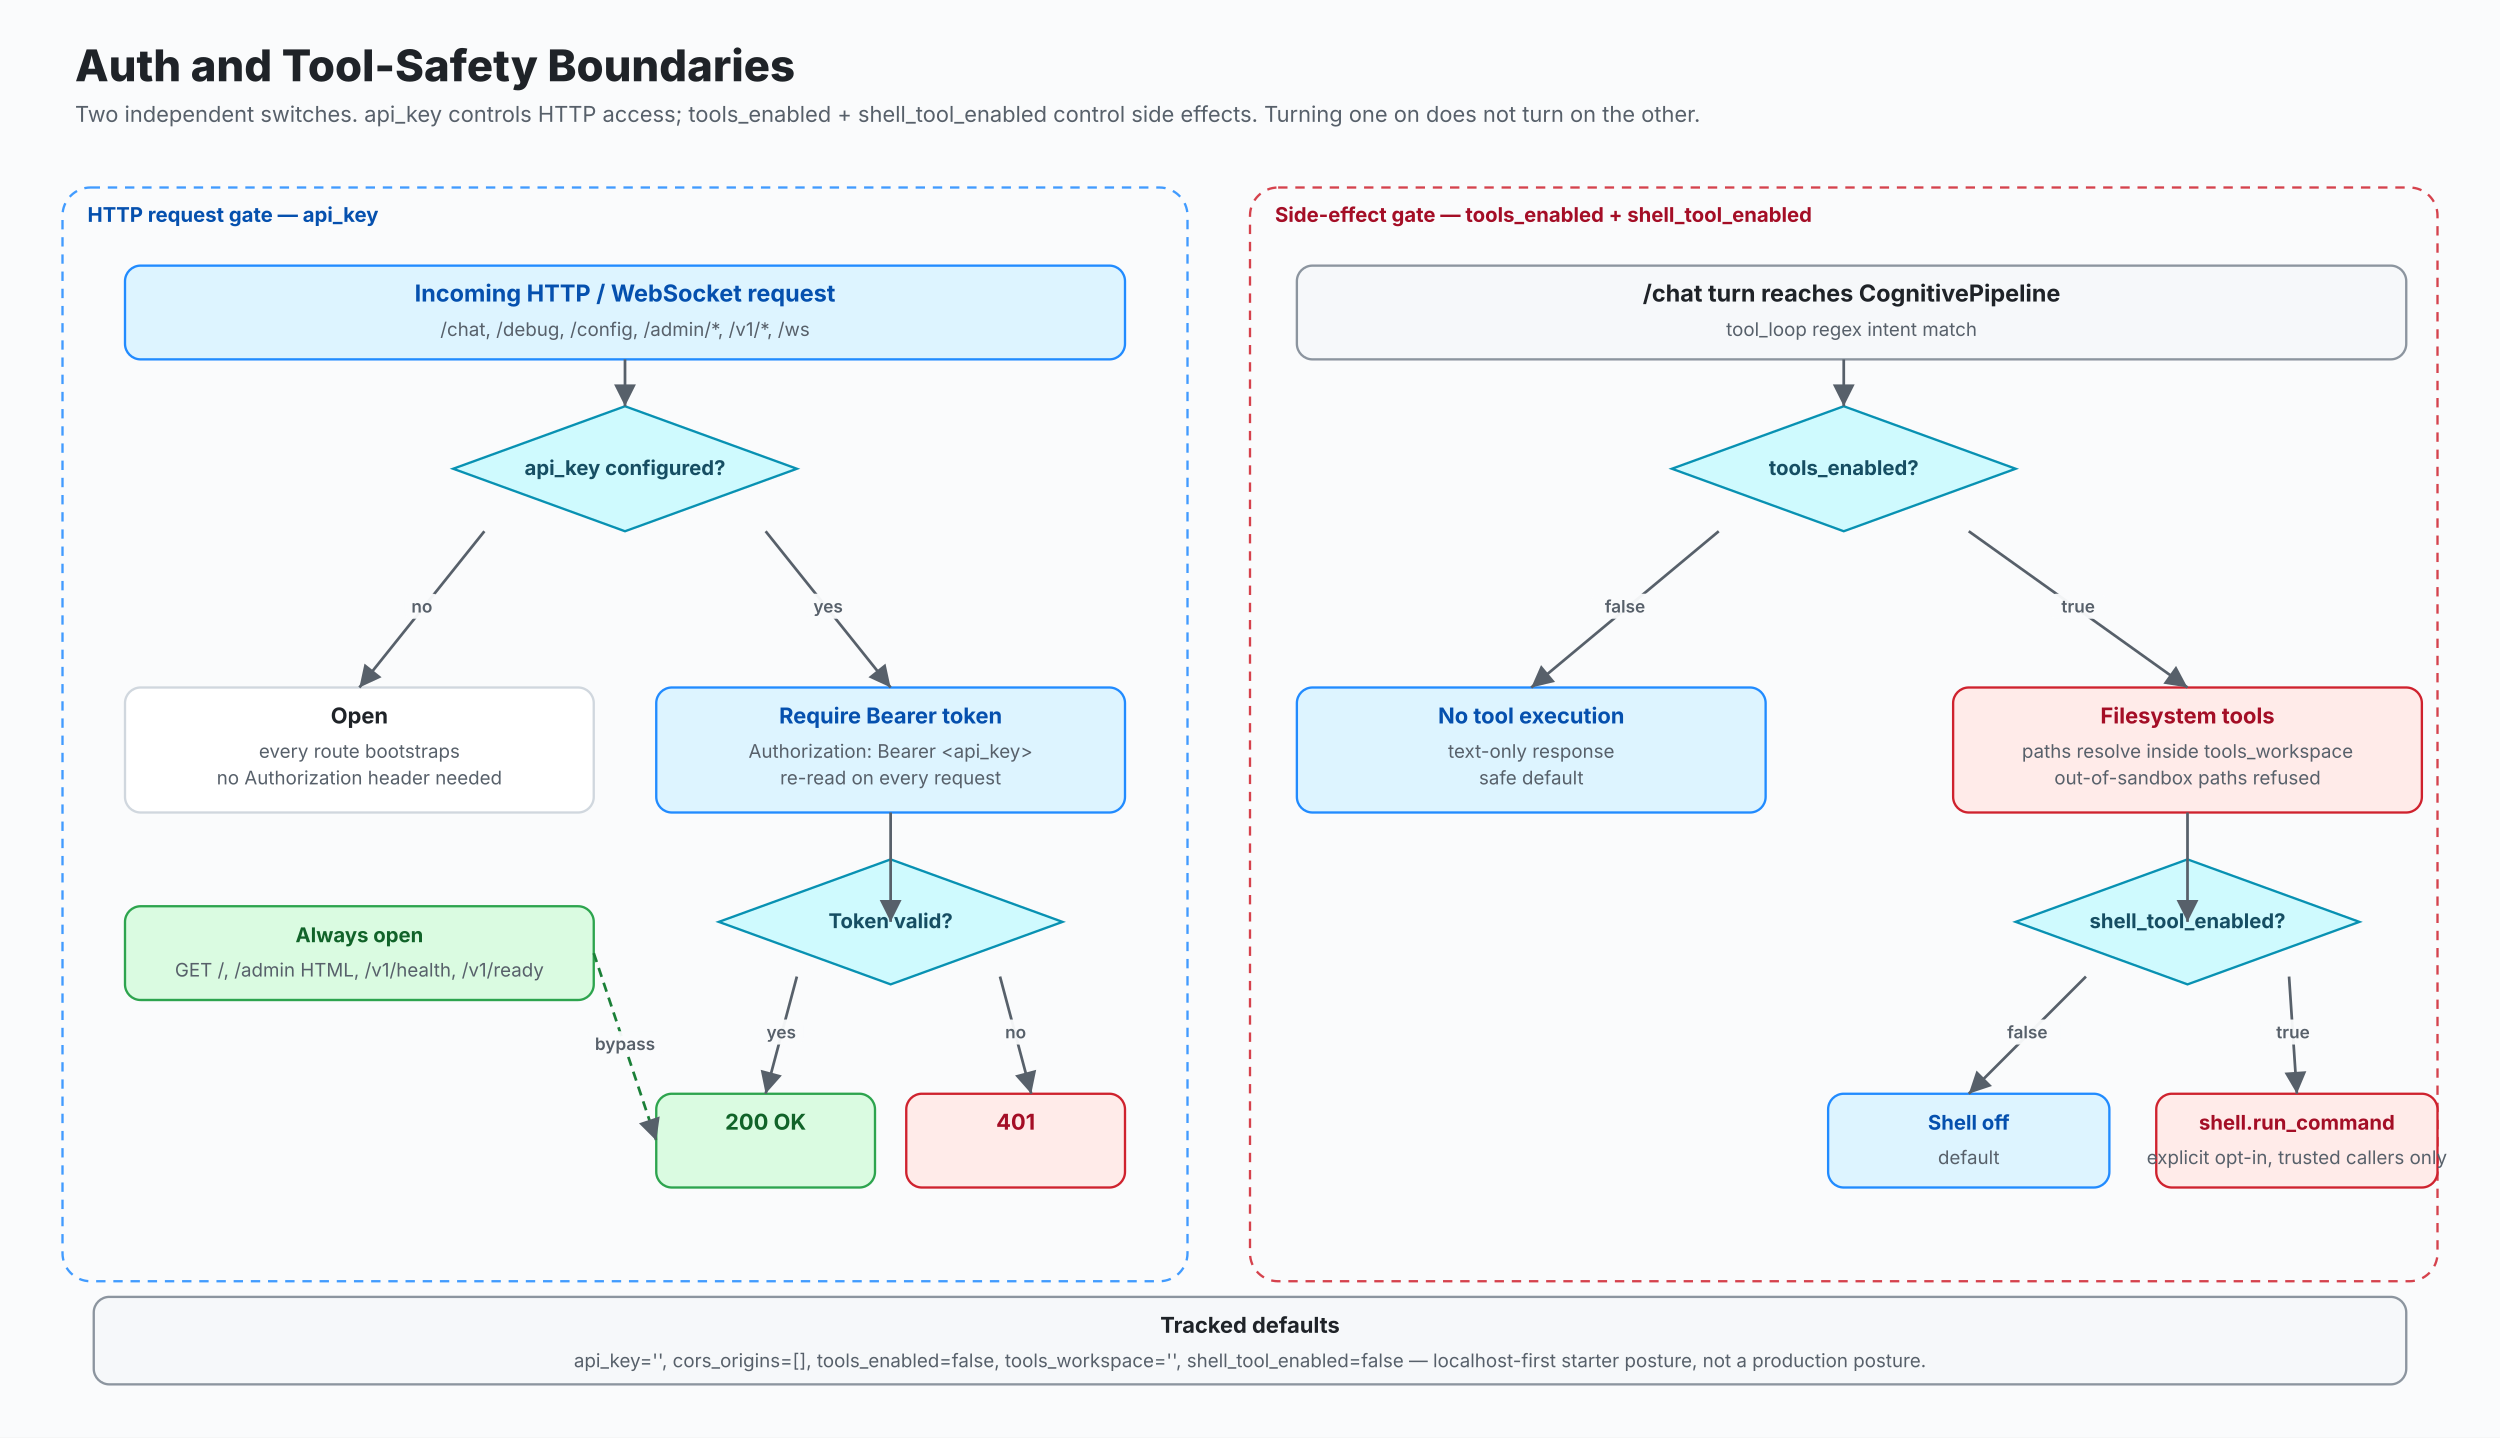
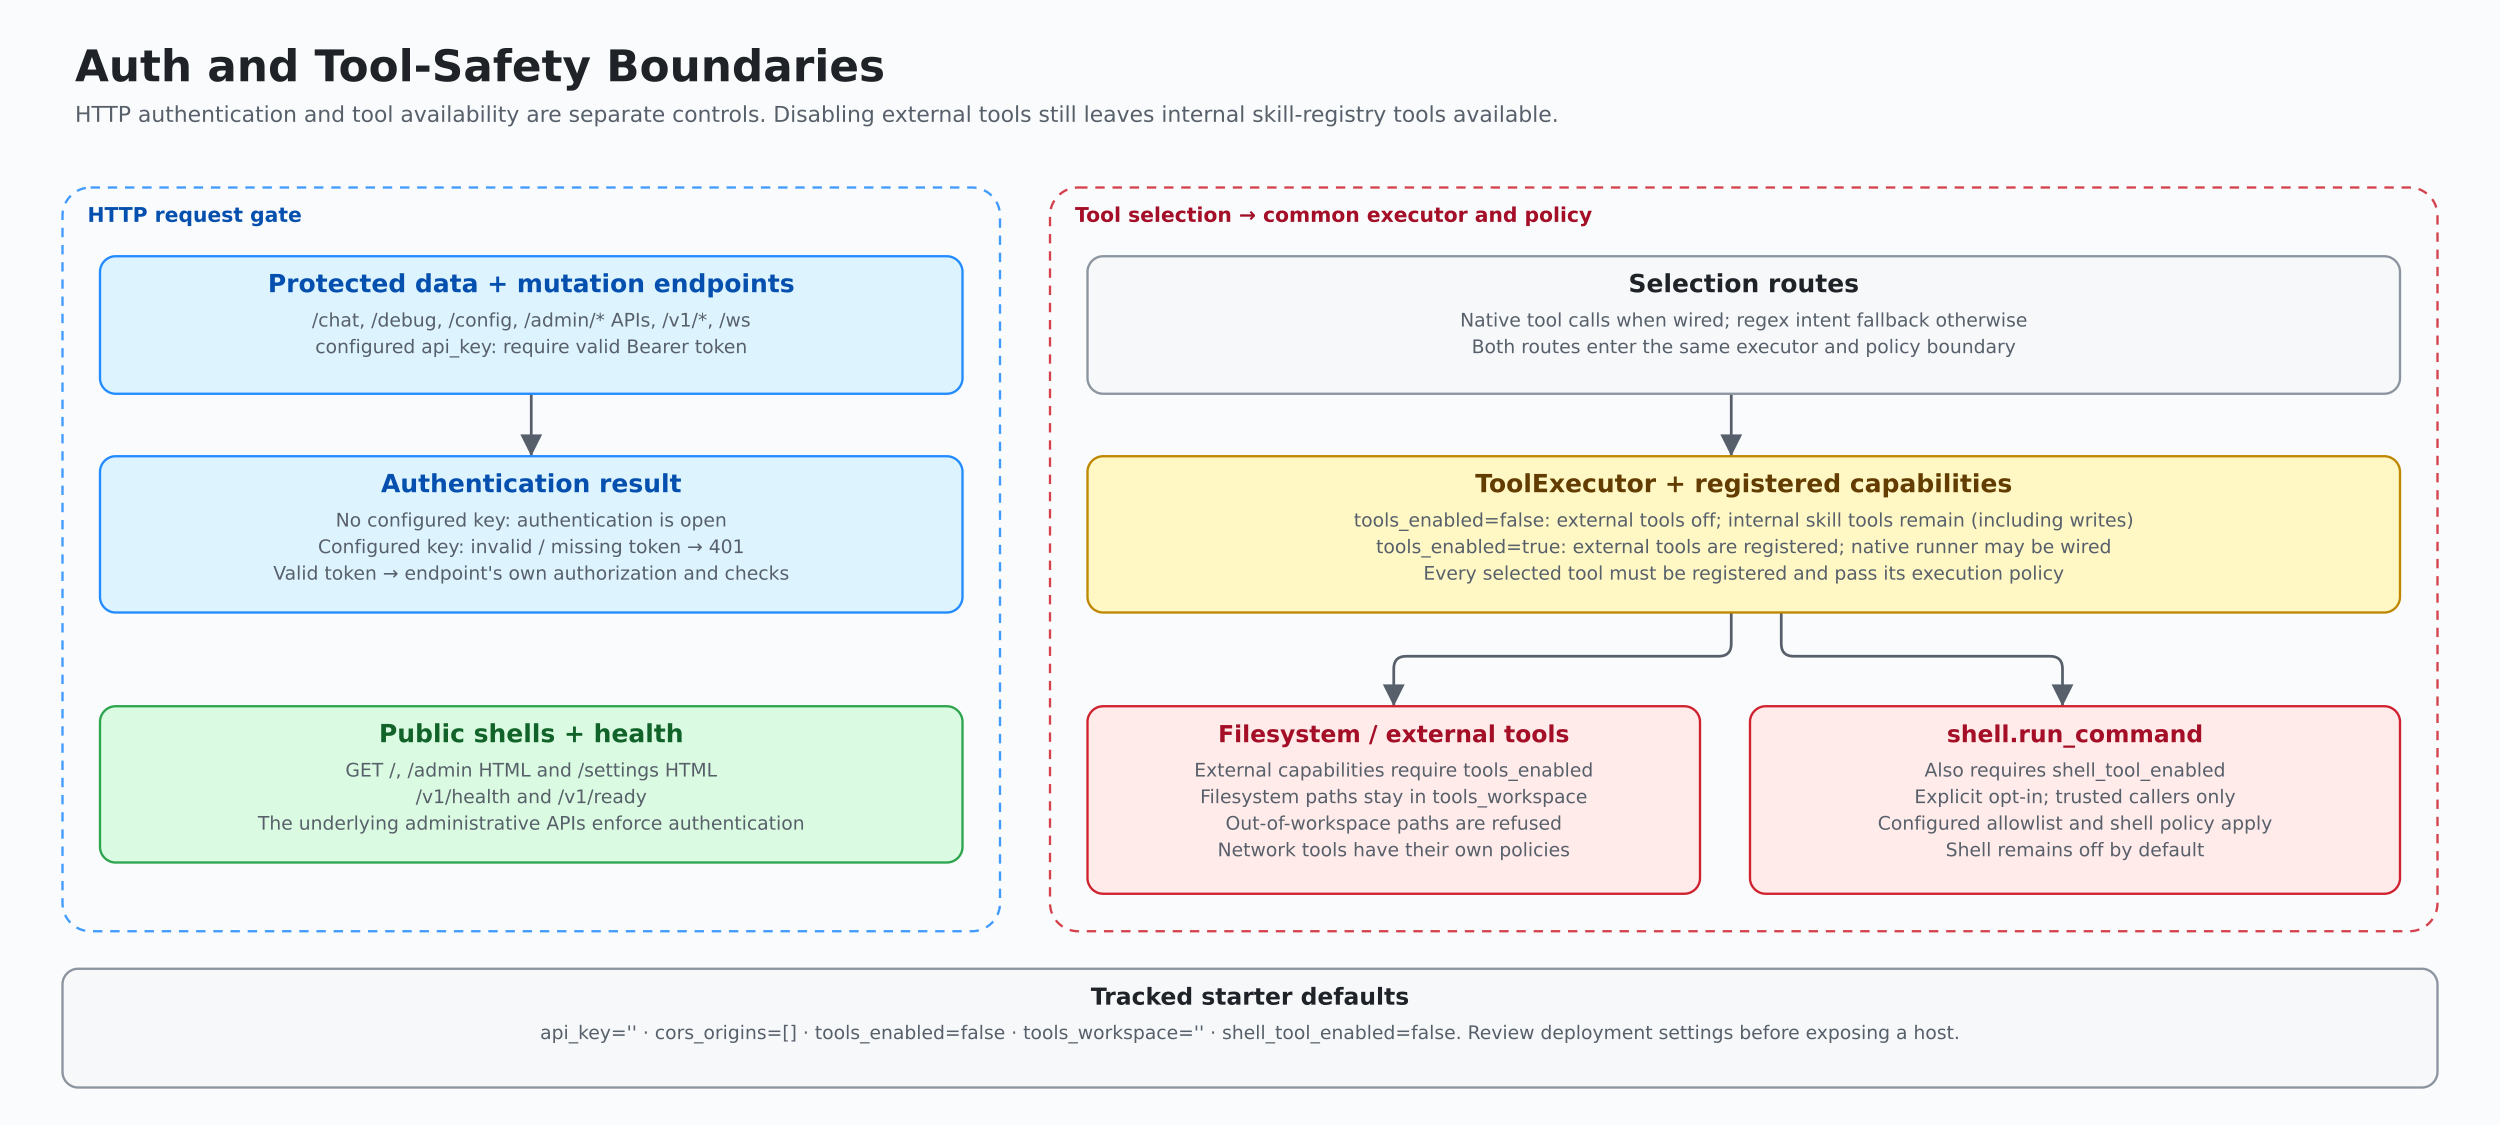
- <svg xmlns="http://www.w3.org/2000/svg" width="1600" height="920" viewBox="0 0 1600 920" role="img" aria-labelledby="title desc">
+ <svg xmlns="http://www.w3.org/2000/svg" width="1600" height="720" viewBox="0 0 1600 720" role="img" aria-labelledby="auth-and-tool-safety-boundaries-title auth-and-tool-safety-boundaries-desc">
  <defs>
    <marker id="arrowhead" markerWidth="10" markerHeight="10" refX="9" refY="5" orient="auto" markerUnits="strokeWidth">
      <path d="M1,1 L9,5 L1,9 Z" fill="#57606a" />
    </marker>
  </defs>
  <rect width="100%" height="100%" fill="#fafbfc" />
-   <text x="48" y="52" text-anchor="start" font-family="'Inter', 'Segoe UI', -apple-system, BlinkMacSystemFont, Arial, sans-serif" font-size="28" font-weight="800" fill="#1f2328">Auth and Tool-Safety Boundaries</text>
-   <text x="48" y="78" text-anchor="start" font-family="'Inter', 'Segoe UI', -apple-system, BlinkMacSystemFont, Arial, sans-serif" font-size="14" font-weight="400" fill="#57606a">Two independent switches. api_key controls HTTP access; tools_enabled + shell_tool_enabled control side effects. Turning one on does not turn on the other.</text>
-   <rect x="40" y="120" width="720" height="700" rx="18" fill="none" stroke="#218bff" stroke-width="1.5" stroke-dasharray="6 5" opacity="0.85" />
-   <text x="56" y="142" text-anchor="start" font-family="'Inter', 'Segoe UI', -apple-system, BlinkMacSystemFont, Arial, sans-serif" font-size="13" font-weight="700" fill="#0550ae">HTTP request gate — api_key</text>
-   <rect x="800" y="120" width="760" height="700" rx="18" fill="none" stroke="#cf222e" stroke-width="1.5" stroke-dasharray="6 5" opacity="0.85" />
-   <text x="816" y="142" text-anchor="start" font-family="'Inter', 'Segoe UI', -apple-system, BlinkMacSystemFont, Arial, sans-serif" font-size="13" font-weight="700" fill="#a40e26">Side-effect gate — tools_enabled + shell_tool_enabled</text>
-   <rect x="80" y="170" width="640" height="60" rx="10" fill="#ddf4ff" stroke="#218bff" stroke-width="1.5" />
-   <text x="400.0" y="193" text-anchor="middle" font-family="'Inter', 'Segoe UI', -apple-system, BlinkMacSystemFont, Arial, sans-serif" font-size="15" font-weight="700" fill="#0550ae">Incoming HTTP / WebSocket request</text>
-   <text x="400.0" y="215" text-anchor="middle" font-family="'Inter', 'Segoe UI', -apple-system, BlinkMacSystemFont, Arial, sans-serif" font-size="12" font-weight="400" fill="#57606a">/chat, /debug, /config, /admin/*, /v1/*, /ws</text>
-   <polygon points="400,260.0 510.0,300 400,340.0 290.0,300" fill="#cffafe" stroke="#0891b2" stroke-width="1.5" />
-   <text x="400" y="304" text-anchor="middle" font-family="'Inter', 'Segoe UI', -apple-system, BlinkMacSystemFont, Arial, sans-serif" font-size="13" font-weight="700" fill="#164e63">api_key configured?</text>
-   <rect x="80" y="440" width="300" height="80" rx="10" fill="#ffffff" stroke="#d0d7de" stroke-width="1.5" />
-   <text x="230.0" y="463" text-anchor="middle" font-family="'Inter', 'Segoe UI', -apple-system, BlinkMacSystemFont, Arial, sans-serif" font-size="14" font-weight="700" fill="#1f2328">Open</text>
-   <text x="230.0" y="485" text-anchor="middle" font-family="'Inter', 'Segoe UI', -apple-system, BlinkMacSystemFont, Arial, sans-serif" font-size="12" font-weight="400" fill="#57606a">every route bootstraps</text>
-   <text x="230.0" y="502" text-anchor="middle" font-family="'Inter', 'Segoe UI', -apple-system, BlinkMacSystemFont, Arial, sans-serif" font-size="12" font-weight="400" fill="#57606a">no Authorization header needed</text>
-   <rect x="420" y="440" width="300" height="80" rx="10" fill="#ddf4ff" stroke="#218bff" stroke-width="1.5" />
-   <text x="570.0" y="463" text-anchor="middle" font-family="'Inter', 'Segoe UI', -apple-system, BlinkMacSystemFont, Arial, sans-serif" font-size="14" font-weight="700" fill="#0550ae">Require Bearer token</text>
-   <text x="570.0" y="485" text-anchor="middle" font-family="'Inter', 'Segoe UI', -apple-system, BlinkMacSystemFont, Arial, sans-serif" font-size="12" font-weight="400" fill="#57606a">Authorization: Bearer &lt;api_key&gt;</text>
-   <text x="570.0" y="502" text-anchor="middle" font-family="'Inter', 'Segoe UI', -apple-system, BlinkMacSystemFont, Arial, sans-serif" font-size="12" font-weight="400" fill="#57606a">re-read on every request</text>
-   <polygon points="570,550.0 680.0,590 570,630.0 460.0,590" fill="#cffafe" stroke="#0891b2" stroke-width="1.5" />
-   <text x="570" y="594" text-anchor="middle" font-family="'Inter', 'Segoe UI', -apple-system, BlinkMacSystemFont, Arial, sans-serif" font-size="13" font-weight="700" fill="#164e63">Token valid?</text>
-   <rect x="420" y="700" width="140" height="60" rx="10" fill="#dafbe1" stroke="#2da44e" stroke-width="1.5" />
-   <text x="490.0" y="723" text-anchor="middle" font-family="'Inter', 'Segoe UI', -apple-system, BlinkMacSystemFont, Arial, sans-serif" font-size="14" font-weight="700" fill="#116329">200 OK</text>
-   <rect x="580" y="700" width="140" height="60" rx="10" fill="#ffebe9" stroke="#cf222e" stroke-width="1.5" />
-   <text x="650.0" y="723" text-anchor="middle" font-family="'Inter', 'Segoe UI', -apple-system, BlinkMacSystemFont, Arial, sans-serif" font-size="14" font-weight="700" fill="#a40e26">401</text>
-   <rect x="80" y="580" width="300" height="60" rx="10" fill="#dafbe1" stroke="#2da44e" stroke-width="1.5" />
-   <text x="230.0" y="603" text-anchor="middle" font-family="'Inter', 'Segoe UI', -apple-system, BlinkMacSystemFont, Arial, sans-serif" font-size="13" font-weight="700" fill="#116329">Always open</text>
-   <text x="230.0" y="625" text-anchor="middle" font-family="'Inter', 'Segoe UI', -apple-system, BlinkMacSystemFont, Arial, sans-serif" font-size="12" font-weight="400" fill="#57606a">GET /, /admin HTML, /v1/health, /v1/ready</text>
-   <rect x="830" y="170" width="710" height="60" rx="10" fill="#f6f8fa" stroke="#8c959f" stroke-width="1.5" />
-   <text x="1185.0" y="193" text-anchor="middle" font-family="'Inter', 'Segoe UI', -apple-system, BlinkMacSystemFont, Arial, sans-serif" font-size="15" font-weight="700" fill="#1f2328">/chat turn reaches CognitivePipeline</text>
-   <text x="1185.0" y="215" text-anchor="middle" font-family="'Inter', 'Segoe UI', -apple-system, BlinkMacSystemFont, Arial, sans-serif" font-size="12" font-weight="400" fill="#57606a">tool_loop regex intent match</text>
-   <polygon points="1180,260.0 1290.0,300 1180,340.0 1070.0,300" fill="#cffafe" stroke="#0891b2" stroke-width="1.5" />
-   <text x="1180" y="304" text-anchor="middle" font-family="'Inter', 'Segoe UI', -apple-system, BlinkMacSystemFont, Arial, sans-serif" font-size="13" font-weight="700" fill="#164e63">tools_enabled?</text>
-   <rect x="830" y="440" width="300" height="80" rx="10" fill="#ddf4ff" stroke="#218bff" stroke-width="1.5" />
-   <text x="980.0" y="463" text-anchor="middle" font-family="'Inter', 'Segoe UI', -apple-system, BlinkMacSystemFont, Arial, sans-serif" font-size="14" font-weight="700" fill="#0550ae">No tool execution</text>
-   <text x="980.0" y="485" text-anchor="middle" font-family="'Inter', 'Segoe UI', -apple-system, BlinkMacSystemFont, Arial, sans-serif" font-size="12" font-weight="400" fill="#57606a">text-only response</text>
-   <text x="980.0" y="502" text-anchor="middle" font-family="'Inter', 'Segoe UI', -apple-system, BlinkMacSystemFont, Arial, sans-serif" font-size="12" font-weight="400" fill="#57606a">safe default</text>
-   <rect x="1250" y="440" width="300" height="80" rx="10" fill="#ffebe9" stroke="#cf222e" stroke-width="1.5" />
-   <text x="1400.0" y="463" text-anchor="middle" font-family="'Inter', 'Segoe UI', -apple-system, BlinkMacSystemFont, Arial, sans-serif" font-size="14" font-weight="700" fill="#a40e26">Filesystem tools</text>
-   <text x="1400.0" y="485" text-anchor="middle" font-family="'Inter', 'Segoe UI', -apple-system, BlinkMacSystemFont, Arial, sans-serif" font-size="12" font-weight="400" fill="#57606a">paths resolve inside tools_workspace</text>
-   <text x="1400.0" y="502" text-anchor="middle" font-family="'Inter', 'Segoe UI', -apple-system, BlinkMacSystemFont, Arial, sans-serif" font-size="12" font-weight="400" fill="#57606a">out-of-sandbox paths refused</text>
-   <polygon points="1400,550.0 1510.0,590 1400,630.0 1290.0,590" fill="#cffafe" stroke="#0891b2" stroke-width="1.5" />
-   <text x="1400" y="594" text-anchor="middle" font-family="'Inter', 'Segoe UI', -apple-system, BlinkMacSystemFont, Arial, sans-serif" font-size="13" font-weight="700" fill="#164e63">shell_tool_enabled?</text>
-   <rect x="1170" y="700" width="180" height="60" rx="10" fill="#ddf4ff" stroke="#218bff" stroke-width="1.5" />
-   <text x="1260.0" y="723" text-anchor="middle" font-family="'Inter', 'Segoe UI', -apple-system, BlinkMacSystemFont, Arial, sans-serif" font-size="13" font-weight="700" fill="#0550ae">Shell off</text>
-   <text x="1260.0" y="745" text-anchor="middle" font-family="'Inter', 'Segoe UI', -apple-system, BlinkMacSystemFont, Arial, sans-serif" font-size="12" font-weight="400" fill="#57606a">default</text>
-   <rect x="1380" y="700" width="180" height="60" rx="10" fill="#ffebe9" stroke="#cf222e" stroke-width="1.5" />
-   <text x="1470.0" y="723" text-anchor="middle" font-family="'Inter', 'Segoe UI', -apple-system, BlinkMacSystemFont, Arial, sans-serif" font-size="13" font-weight="700" fill="#a40e26">shell.run_command</text>
-   <text x="1470.0" y="745" text-anchor="middle" font-family="'Inter', 'Segoe UI', -apple-system, BlinkMacSystemFont, Arial, sans-serif" font-size="12" font-weight="400" fill="#57606a">explicit opt-in, trusted callers only</text>
-   <path d="M400,230 L400,260" fill="none" stroke="#57606a" stroke-width="1.75" marker-end="url(#arrowhead)" />
-   <path d="M310,340 L230,440" fill="none" stroke="#57606a" stroke-width="1.75" marker-end="url(#arrowhead)" />
-   <rect x="259.0" y="380.0" width="22" height="16" rx="4" fill="#fafbfc" opacity="0.95" />
-   <text x="270.0" y="392.0" text-anchor="middle" font-family="'Inter', 'Segoe UI', -apple-system, BlinkMacSystemFont, Arial, sans-serif" font-size="11" font-weight="600" fill="#57606a">no</text>
-   <path d="M490,340 L570,440" fill="none" stroke="#57606a" stroke-width="1.75" marker-end="url(#arrowhead)" />
-   <rect x="515.5" y="380.0" width="29" height="16" rx="4" fill="#fafbfc" opacity="0.95" />
-   <text x="530.0" y="392.0" text-anchor="middle" font-family="'Inter', 'Segoe UI', -apple-system, BlinkMacSystemFont, Arial, sans-serif" font-size="11" font-weight="600" fill="#57606a">yes</text>
-   <path d="M570,520 L570,590" fill="none" stroke="#57606a" stroke-width="1.75" marker-end="url(#arrowhead)" />
-   <path d="M510,625 L490,700" fill="none" stroke="#57606a" stroke-width="1.75" marker-end="url(#arrowhead)" />
-   <rect x="485.5" y="652.5" width="29" height="16" rx="4" fill="#fafbfc" opacity="0.95" />
-   <text x="500.0" y="664.5" text-anchor="middle" font-family="'Inter', 'Segoe UI', -apple-system, BlinkMacSystemFont, Arial, sans-serif" font-size="11" font-weight="600" fill="#57606a">yes</text>
-   <path d="M640,625 L660,700" fill="none" stroke="#57606a" stroke-width="1.75" marker-end="url(#arrowhead)" />
-   <rect x="639.0" y="652.5" width="22" height="16" rx="4" fill="#fafbfc" opacity="0.95" />
-   <text x="650.0" y="664.5" text-anchor="middle" font-family="'Inter', 'Segoe UI', -apple-system, BlinkMacSystemFont, Arial, sans-serif" font-size="11" font-weight="600" fill="#57606a">no</text>
-   <path d="M380,610 L420,730" fill="none" stroke="#1a7f37" stroke-width="1.75" marker-end="url(#arrowhead)" stroke-dasharray="6 4" />
-   <rect x="375.0" y="660.0" width="50" height="16" rx="4" fill="#fafbfc" opacity="0.95" />
-   <text x="400.0" y="672.0" text-anchor="middle" font-family="'Inter', 'Segoe UI', -apple-system, BlinkMacSystemFont, Arial, sans-serif" font-size="11" font-weight="600" fill="#57606a">bypass</text>
-   <path d="M1180,230 L1180,260" fill="none" stroke="#57606a" stroke-width="1.75" marker-end="url(#arrowhead)" />
-   <path d="M1100,340 L980,440" fill="none" stroke="#57606a" stroke-width="1.75" marker-end="url(#arrowhead)" />
-   <rect x="1018.5" y="380.0" width="43" height="16" rx="4" fill="#fafbfc" opacity="0.95" />
-   <text x="1040.0" y="392.0" text-anchor="middle" font-family="'Inter', 'Segoe UI', -apple-system, BlinkMacSystemFont, Arial, sans-serif" font-size="11" font-weight="600" fill="#57606a">false</text>
-   <path d="M1260,340 L1400,440" fill="none" stroke="#57606a" stroke-width="1.75" marker-end="url(#arrowhead)" />
-   <rect x="1312.0" y="380.0" width="36" height="16" rx="4" fill="#fafbfc" opacity="0.95" />
-   <text x="1330.0" y="392.0" text-anchor="middle" font-family="'Inter', 'Segoe UI', -apple-system, BlinkMacSystemFont, Arial, sans-serif" font-size="11" font-weight="600" fill="#57606a">true</text>
-   <path d="M1400,520 L1400,590" fill="none" stroke="#57606a" stroke-width="1.75" marker-end="url(#arrowhead)" />
-   <path d="M1335,625 L1260,700" fill="none" stroke="#57606a" stroke-width="1.75" marker-end="url(#arrowhead)" />
-   <rect x="1276.0" y="652.5" width="43" height="16" rx="4" fill="#fafbfc" opacity="0.95" />
-   <text x="1297.5" y="664.5" text-anchor="middle" font-family="'Inter', 'Segoe UI', -apple-system, BlinkMacSystemFont, Arial, sans-serif" font-size="11" font-weight="600" fill="#57606a">false</text>
-   <path d="M1465,625 L1470,700" fill="none" stroke="#57606a" stroke-width="1.75" marker-end="url(#arrowhead)" />
-   <rect x="1449.5" y="652.5" width="36" height="16" rx="4" fill="#fafbfc" opacity="0.95" />
-   <text x="1467.5" y="664.5" text-anchor="middle" font-family="'Inter', 'Segoe UI', -apple-system, BlinkMacSystemFont, Arial, sans-serif" font-size="11" font-weight="600" fill="#57606a">true</text>
-   <rect x="60" y="830" width="1480" height="56" rx="10" fill="#f6f8fa" stroke="#8c959f" stroke-width="1.5" />
-   <text x="800.0" y="853" text-anchor="middle" font-family="'Inter', 'Segoe UI', -apple-system, BlinkMacSystemFont, Arial, sans-serif" font-size="14" font-weight="700" fill="#1f2328">Tracked defaults</text>
-   <text x="800.0" y="875" text-anchor="middle" font-family="'Inter', 'Segoe UI', -apple-system, BlinkMacSystemFont, Arial, sans-serif" font-size="12" font-weight="400" fill="#57606a">api_key='', cors_origins=[], tools_enabled=false, tools_workspace='', shell_tool_enabled=false — localhost-first starter posture, not a production posture.</text>
+   <text x="48" y="52" text-anchor="start" font-family="'DejaVu Sans', 'Liberation Sans', Arial, sans-serif" font-size="28" font-weight="800" fill="#1f2328">Auth and Tool-Safety Boundaries</text>
+   <text x="48" y="78" text-anchor="start" font-family="'DejaVu Sans', 'Liberation Sans', Arial, sans-serif" font-size="14" font-weight="400" fill="#57606a">HTTP authentication and tool availability are separate controls. Disabling external tools still leaves internal skill-registry tools available.</text>
+   <rect x="40" y="120" width="600" height="476" rx="18" fill="none" stroke="#218bff" stroke-width="1.5" stroke-dasharray="6 5" opacity="0.85" />
+   <text x="56" y="142" text-anchor="start" font-family="'DejaVu Sans', 'Liberation Sans', Arial, sans-serif" font-size="13" font-weight="700" fill="#0550ae">HTTP request gate</text>
+   <rect x="672" y="120" width="888" height="476" rx="18" fill="none" stroke="#cf222e" stroke-width="1.5" stroke-dasharray="6 5" opacity="0.85" />
+   <text x="688" y="142" text-anchor="start" font-family="'DejaVu Sans', 'Liberation Sans', Arial, sans-serif" font-size="13" font-weight="700" fill="#a40e26">Tool selection → common executor and policy</text>
+   <path d="M340,252 L340,292" fill="none" stroke="#57606a" stroke-width="1.75" marker-end="url(#arrowhead)" />
+   <path d="M1108,252 L1108,292" fill="none" stroke="#57606a" stroke-width="1.75" marker-end="url(#arrowhead)" />
+   <path d="M1108,392 L1108.0,412.0 Q1108,420 1100.0,420.0 L900.0,420.0 Q892,420 892.0,428.0 L892,452" fill="none" stroke="#57606a" stroke-width="1.75" marker-end="url(#arrowhead)" />
+   <path d="M1140,392 L1140.0,412.0 Q1140,420 1148.0,420.0 L1312.0,420.0 Q1320,420 1320.0,428.0 L1320,452" fill="none" stroke="#57606a" stroke-width="1.75" marker-end="url(#arrowhead)" />
+   <rect x="64" y="164" width="552" height="88" rx="10" fill="#ddf4ff" stroke="#218bff" stroke-width="1.5" />
+   <text x="340.0" y="187" text-anchor="middle" font-family="'DejaVu Sans', 'Liberation Sans', Arial, sans-serif" font-size="16" font-weight="700" fill="#0550ae">Protected data + mutation endpoints</text>
+   <text x="340.0" y="209" text-anchor="middle" font-family="'DejaVu Sans', 'Liberation Sans', Arial, sans-serif" font-size="12" font-weight="400" fill="#57606a">/chat, /debug, /config, /admin/* APIs, /v1/*, /ws</text>
+   <text x="340.0" y="226" text-anchor="middle" font-family="'DejaVu Sans', 'Liberation Sans', Arial, sans-serif" font-size="12" font-weight="400" fill="#57606a">configured api_key: require valid Bearer token</text>
+   <rect x="64" y="292" width="552" height="100" rx="10" fill="#ddf4ff" stroke="#218bff" stroke-width="1.5" />
+   <text x="340.0" y="315" text-anchor="middle" font-family="'DejaVu Sans', 'Liberation Sans', Arial, sans-serif" font-size="16" font-weight="700" fill="#0550ae">Authentication result</text>
+   <text x="340.0" y="337" text-anchor="middle" font-family="'DejaVu Sans', 'Liberation Sans', Arial, sans-serif" font-size="12" font-weight="400" fill="#57606a">No configured key: authentication is open</text>
+   <text x="340.0" y="354" text-anchor="middle" font-family="'DejaVu Sans', 'Liberation Sans', Arial, sans-serif" font-size="12" font-weight="400" fill="#57606a">Configured key: invalid / missing token → 401</text>
+   <text x="340.0" y="371" text-anchor="middle" font-family="'DejaVu Sans', 'Liberation Sans', Arial, sans-serif" font-size="12" font-weight="400" fill="#57606a">Valid token → endpoint's own authorization and checks</text>
+   <rect x="64" y="452" width="552" height="100" rx="10" fill="#dafbe1" stroke="#2da44e" stroke-width="1.5" />
+   <text x="340.0" y="475" text-anchor="middle" font-family="'DejaVu Sans', 'Liberation Sans', Arial, sans-serif" font-size="16" font-weight="700" fill="#116329">Public shells + health</text>
+   <text x="340.0" y="497" text-anchor="middle" font-family="'DejaVu Sans', 'Liberation Sans', Arial, sans-serif" font-size="12" font-weight="400" fill="#57606a">GET /, /admin HTML and /settings HTML</text>
+   <text x="340.0" y="514" text-anchor="middle" font-family="'DejaVu Sans', 'Liberation Sans', Arial, sans-serif" font-size="12" font-weight="400" fill="#57606a">/v1/health and /v1/ready</text>
+   <text x="340.0" y="531" text-anchor="middle" font-family="'DejaVu Sans', 'Liberation Sans', Arial, sans-serif" font-size="12" font-weight="400" fill="#57606a">The underlying administrative APIs enforce authentication</text>
+   <rect x="696" y="164" width="840" height="88" rx="10" fill="#f6f8fa" stroke="#8c959f" stroke-width="1.5" />
+   <text x="1116.0" y="187" text-anchor="middle" font-family="'DejaVu Sans', 'Liberation Sans', Arial, sans-serif" font-size="16" font-weight="700" fill="#1f2328">Selection routes</text>
+   <text x="1116.0" y="209" text-anchor="middle" font-family="'DejaVu Sans', 'Liberation Sans', Arial, sans-serif" font-size="12" font-weight="400" fill="#57606a">Native tool calls when wired; regex intent fallback otherwise</text>
+   <text x="1116.0" y="226" text-anchor="middle" font-family="'DejaVu Sans', 'Liberation Sans', Arial, sans-serif" font-size="12" font-weight="400" fill="#57606a">Both routes enter the same executor and policy boundary</text>
+   <rect x="696" y="292" width="840" height="100" rx="10" fill="#fff8c5" stroke="#bf8700" stroke-width="1.5" />
+   <text x="1116.0" y="315" text-anchor="middle" font-family="'DejaVu Sans', 'Liberation Sans', Arial, sans-serif" font-size="16" font-weight="700" fill="#633c01">ToolExecutor + registered capabilities</text>
+   <text x="1116.0" y="337" text-anchor="middle" font-family="'DejaVu Sans', 'Liberation Sans', Arial, sans-serif" font-size="12" font-weight="400" fill="#57606a">tools_enabled=false: external tools off; internal skill tools remain (including writes)</text>
+   <text x="1116.0" y="354" text-anchor="middle" font-family="'DejaVu Sans', 'Liberation Sans', Arial, sans-serif" font-size="12" font-weight="400" fill="#57606a">tools_enabled=true: external tools are registered; native runner may be wired</text>
+   <text x="1116.0" y="371" text-anchor="middle" font-family="'DejaVu Sans', 'Liberation Sans', Arial, sans-serif" font-size="12" font-weight="400" fill="#57606a">Every selected tool must be registered and pass its execution policy</text>
+   <rect x="696" y="452" width="392" height="120" rx="10" fill="#ffebe9" stroke="#cf222e" stroke-width="1.5" />
+   <text x="892.0" y="475" text-anchor="middle" font-family="'DejaVu Sans', 'Liberation Sans', Arial, sans-serif" font-size="15" font-weight="700" fill="#a40e26">Filesystem / external tools</text>
+   <text x="892.0" y="497" text-anchor="middle" font-family="'DejaVu Sans', 'Liberation Sans', Arial, sans-serif" font-size="12" font-weight="400" fill="#57606a">External capabilities require tools_enabled</text>
+   <text x="892.0" y="514" text-anchor="middle" font-family="'DejaVu Sans', 'Liberation Sans', Arial, sans-serif" font-size="12" font-weight="400" fill="#57606a">Filesystem paths stay in tools_workspace</text>
+   <text x="892.0" y="531" text-anchor="middle" font-family="'DejaVu Sans', 'Liberation Sans', Arial, sans-serif" font-size="12" font-weight="400" fill="#57606a">Out-of-workspace paths are refused</text>
+   <text x="892.0" y="548" text-anchor="middle" font-family="'DejaVu Sans', 'Liberation Sans', Arial, sans-serif" font-size="12" font-weight="400" fill="#57606a">Network tools have their own policies</text>
+   <rect x="1120" y="452" width="416" height="120" rx="10" fill="#ffebe9" stroke="#cf222e" stroke-width="1.5" />
+   <text x="1328.0" y="475" text-anchor="middle" font-family="'DejaVu Sans', 'Liberation Sans', Arial, sans-serif" font-size="15" font-weight="700" fill="#a40e26">shell.run_command</text>
+   <text x="1328.0" y="497" text-anchor="middle" font-family="'DejaVu Sans', 'Liberation Sans', Arial, sans-serif" font-size="12" font-weight="400" fill="#57606a">Also requires shell_tool_enabled</text>
+   <text x="1328.0" y="514" text-anchor="middle" font-family="'DejaVu Sans', 'Liberation Sans', Arial, sans-serif" font-size="12" font-weight="400" fill="#57606a">Explicit opt-in; trusted callers only</text>
+   <text x="1328.0" y="531" text-anchor="middle" font-family="'DejaVu Sans', 'Liberation Sans', Arial, sans-serif" font-size="12" font-weight="400" fill="#57606a">Configured allowlist and shell policy apply</text>
+   <text x="1328.0" y="548" text-anchor="middle" font-family="'DejaVu Sans', 'Liberation Sans', Arial, sans-serif" font-size="12" font-weight="400" fill="#57606a">Shell remains off by default</text>
+   <rect x="40" y="620" width="1520" height="76" rx="10" fill="#f6f8fa" stroke="#8c959f" stroke-width="1.5" />
+   <text x="800.0" y="643" text-anchor="middle" font-family="'DejaVu Sans', 'Liberation Sans', Arial, sans-serif" font-size="15" font-weight="700" fill="#1f2328">Tracked starter defaults</text>
+   <text x="800.0" y="665" text-anchor="middle" font-family="'DejaVu Sans', 'Liberation Sans', Arial, sans-serif" font-size="12" font-weight="400" fill="#57606a">api_key='' · cors_origins=[] · tools_enabled=false · tools_workspace='' · shell_tool_enabled=false. Review deployment settings before exposing a host.</text>
</svg>
